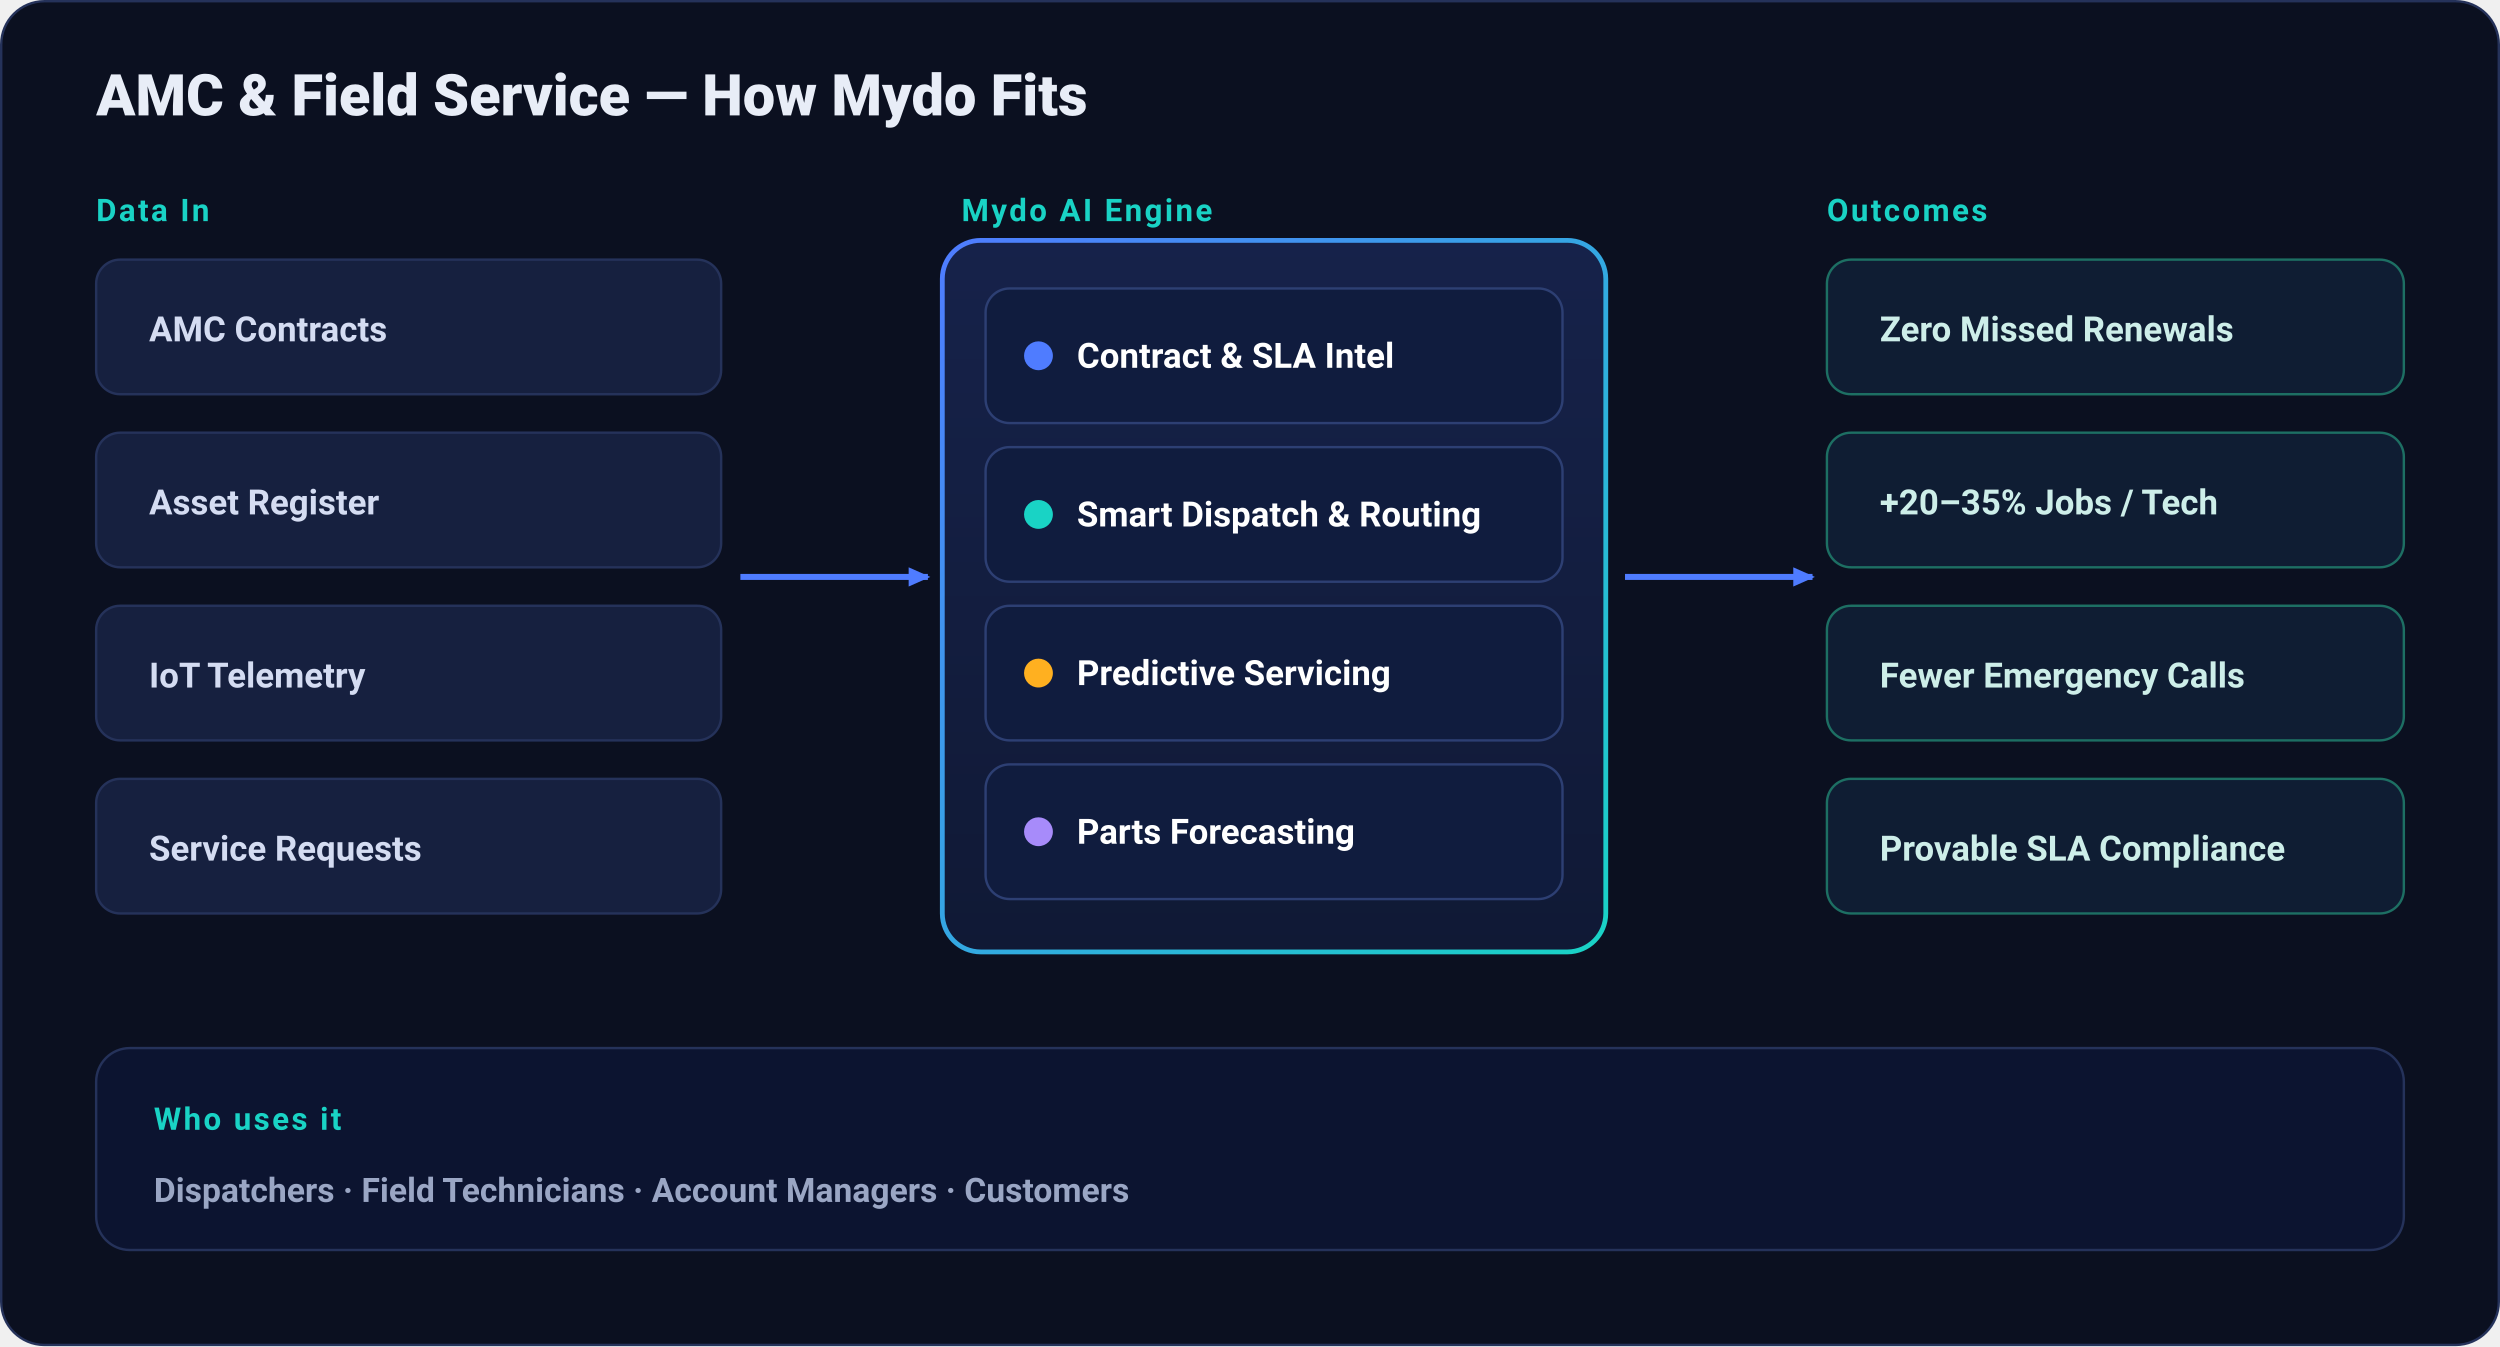
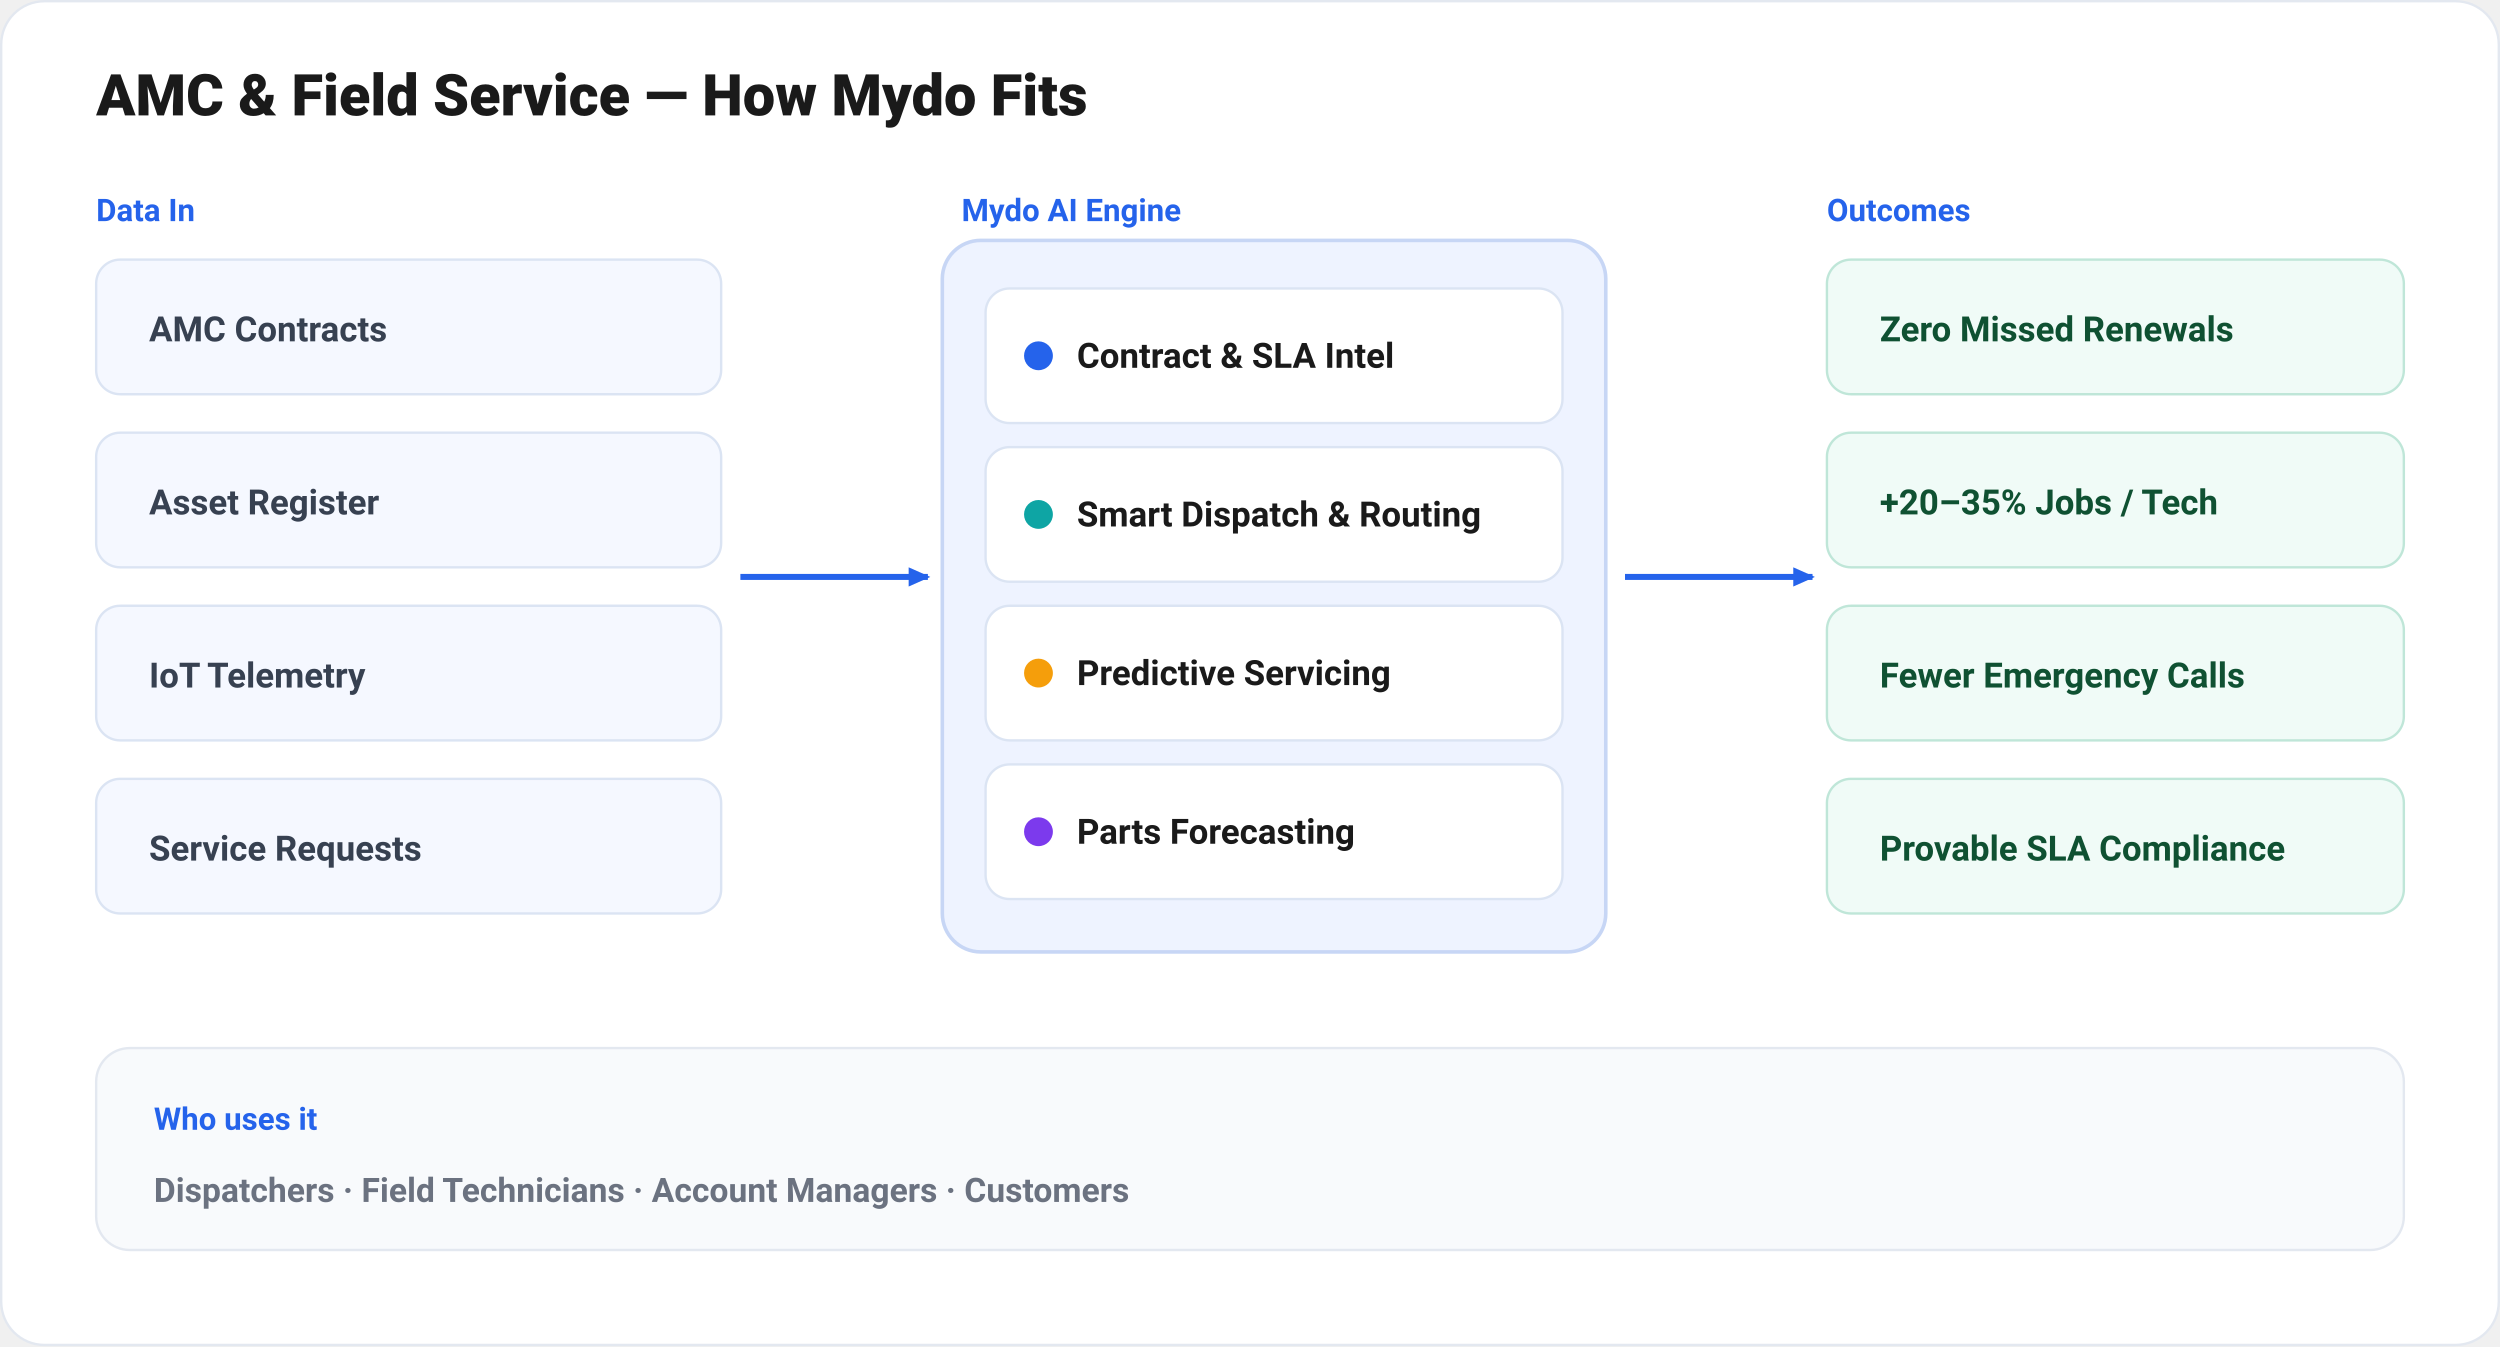
<svg xmlns="http://www.w3.org/2000/svg" viewBox="0 0 1040 560" font-family="Segoe UI, Roboto, Helvetica, Arial, sans-serif">
-   <defs>
-     <linearGradient id="g-brand" x1="0" y1="0" x2="1" y2="1">
-       <stop offset="0" stop-color="#4f7cff" />
-       <stop offset="1" stop-color="#19d3c5" />
-     </linearGradient>
-     <linearGradient id="g-engine" x1="0" y1="0" x2="0" y2="1">
-       <stop offset="0" stop-color="#16224a" />
-       <stop offset="1" stop-color="#101935" />
-     </linearGradient>
-     <marker id="arrow" markerWidth="12" markerHeight="12" refX="8" refY="4" orient="auto" markerUnits="userSpaceOnUse">
-       <path d="M0,0 L9,4 L0,8 Z" fill="#4f7cff" />
-     </marker>
-     <style>
-       .title{fill:#e8edf7;font-size:24px;font-weight:800}.col{fill:#19d3c5;font-size:13px;font-weight:700;letter-spacing:1px;text-transform:uppercase}
-       .node{fill:#16203f;stroke:#25325a}.nlabel{fill:#d4dcf2;font-size:14.5px;font-weight:600}
-       .chip{fill:#101c3e;stroke:#2d3f73}.clabel{fill:#fff;font-size:14.5px;font-weight:700}
-       .out{fill:#0f1d33;stroke:#1d6f63}.olabel{fill:#cdeee9;font-size:14.5px;font-weight:600}
-       .users{fill:#9aa6c4;font-size:14px;font-weight:600}
-     </style>
-   </defs>
-   <rect x="0.5" y="0.5" width="1039" height="559" rx="18" fill="#0b1020" stroke="#25325a" />
-   <text x="40" y="48" class="title">AMC &amp; Field Service — How Mydo Fits</text>
-   <text x="40" y="92" class="col">Data In</text>
-   <text x="400" y="92" class="col">Mydo AI Engine</text>
-   <text x="760" y="92" class="col">Outcomes</text>
-   <rect x="40" y="108" width="260" height="56" rx="10" class="node" />
-   <text x="62" y="142" class="nlabel">AMC Contracts</text>
-   <rect x="40" y="180" width="260" height="56" rx="10" class="node" />
-   <text x="62" y="214" class="nlabel">Asset Register</text>
-   <rect x="40" y="252" width="260" height="56" rx="10" class="node" />
-   <text x="62" y="286" class="nlabel">IoT Telemetry</text>
-   <rect x="40" y="324" width="260" height="56" rx="10" class="node" />
-   <text x="62" y="358" class="nlabel">Service Requests</text>
-   <line x1="308" y1="240" x2="386" y2="240" stroke="#4f7cff" stroke-width="2.5" marker-end="url(#arrow)" />
-   <rect x="392" y="100" width="276" height="296" rx="16" fill="url(#g-engine)" stroke="url(#g-brand)" stroke-width="2" />
-   <rect x="410" y="120" width="240" height="56" rx="10" class="chip" />
-   <circle cx="432" cy="148" r="6" fill="#4f7cff" />
-   <text x="448" y="153" class="clabel">Contract &amp; SLA Intel</text>
-   <rect x="410" y="186" width="240" height="56" rx="10" class="chip" />
-   <circle cx="432" cy="214" r="6" fill="#19d3c5" />
-   <text x="448" y="219" class="clabel">Smart Dispatch &amp; Routing</text>
-   <rect x="410" y="252" width="240" height="56" rx="10" class="chip" />
-   <circle cx="432" cy="280" r="6" fill="#ffb020" />
-   <text x="448" y="285" class="clabel">Predictive Servicing</text>
-   <rect x="410" y="318" width="240" height="56" rx="10" class="chip" />
-   <circle cx="432" cy="346" r="6" fill="#a78bfa" />
-   <text x="448" y="351" class="clabel">Parts Forecasting</text>
-   <line x1="676" y1="240" x2="754" y2="240" stroke="#4f7cff" stroke-width="2.5" marker-end="url(#arrow)" />
-   <rect x="760" y="108" width="240" height="56" rx="10" class="out" />
-   <text x="782" y="142" class="olabel">Zero Missed Renewals</text>
-   <rect x="760" y="180" width="240" height="56" rx="10" class="out" />
-   <text x="782" y="214" class="olabel">+20–35% Jobs / Tech</text>
-   <rect x="760" y="252" width="240" height="56" rx="10" class="out" />
-   <text x="782" y="286" class="olabel">Fewer Emergency Calls</text>
-   <rect x="760" y="324" width="240" height="56" rx="10" class="out" />
-   <text x="782" y="358" class="olabel">Provable SLA Compliance</text>
-   <rect x="40" y="436" width="960" height="84" rx="14" fill="#0c1430" stroke="#25325a" />
-   <text x="64" y="470" class="col">Who uses it</text>
-   <text x="64" y="500" class="users">Dispatchers  ·  Field Technicians  ·  Account Managers  ·  Customers</text>
+   <defs />
+   <rect x="0.5" y="0.5" width="1039" height="559" rx="18" fill="#ffffff" stroke="#e3e8f0" />
+   <marker id="ar" markerWidth="12" markerHeight="12" refX="8" refY="4" orient="auto" markerUnits="userSpaceOnUse">
+     <path d="M0,0 L9,4 L0,8 Z" fill="#2563eb" />
+   </marker>
+   <text x="40" y="48" font-family="Segoe UI, Roboto, Helvetica, Arial, sans-serif" font-size="24" fill="#1a1a1a" font-weight="800" text-anchor="start">AMC &amp; Field Service — How Mydo Fits</text>
+   <text x="40" y="92" font-family="Segoe UI, Roboto, Helvetica, Arial, sans-serif" font-size="13" fill="#2563eb" font-weight="700" text-anchor="start">Data In</text>
+   <text x="400" y="92" font-family="Segoe UI, Roboto, Helvetica, Arial, sans-serif" font-size="13" fill="#2563eb" font-weight="700" text-anchor="start">Mydo AI Engine</text>
+   <text x="760" y="92" font-family="Segoe UI, Roboto, Helvetica, Arial, sans-serif" font-size="13" fill="#2563eb" font-weight="700" text-anchor="start">Outcomes</text>
+   <rect x="40" y="108" width="260" height="56" rx="10" fill="#f5f8ff" stroke="#dbe4f3" stroke-width="1" />
+   <text x="62" y="142" font-family="Segoe UI, Roboto, Helvetica, Arial, sans-serif" font-size="14.5" fill="#374151" font-weight="600" text-anchor="start">AMC Contracts</text>
+   <rect x="40" y="180" width="260" height="56" rx="10" fill="#f5f8ff" stroke="#dbe4f3" stroke-width="1" />
+   <text x="62" y="214" font-family="Segoe UI, Roboto, Helvetica, Arial, sans-serif" font-size="14.5" fill="#374151" font-weight="600" text-anchor="start">Asset Register</text>
+   <rect x="40" y="252" width="260" height="56" rx="10" fill="#f5f8ff" stroke="#dbe4f3" stroke-width="1" />
+   <text x="62" y="286" font-family="Segoe UI, Roboto, Helvetica, Arial, sans-serif" font-size="14.5" fill="#374151" font-weight="600" text-anchor="start">IoT Telemetry</text>
+   <rect x="40" y="324" width="260" height="56" rx="10" fill="#f5f8ff" stroke="#dbe4f3" stroke-width="1" />
+   <text x="62" y="358" font-family="Segoe UI, Roboto, Helvetica, Arial, sans-serif" font-size="14.5" fill="#374151" font-weight="600" text-anchor="start">Service Requests</text>
+   <line x1="308" y1="240" x2="386" y2="240" stroke="#2563eb" stroke-width="2.5" marker-end="url(#ar)" />
+   <rect x="392" y="100" width="276" height="296" rx="16" fill="#eef3ff" stroke="#c7d6f5" stroke-width="1.5" />
+   <rect x="410" y="120" width="240" height="56" rx="10" fill="#ffffff" stroke="#dbe4f3" stroke-width="1" />
+   <circle cx="432" cy="148" r="6" fill="#2563eb" />
+   <text x="448" y="153" font-family="Segoe UI, Roboto, Helvetica, Arial, sans-serif" font-size="14.5" fill="#1a1a1a" font-weight="700" text-anchor="start">Contract &amp; SLA Intel</text>
+   <rect x="410" y="186" width="240" height="56" rx="10" fill="#ffffff" stroke="#dbe4f3" stroke-width="1" />
+   <circle cx="432" cy="214" r="6" fill="#0ea5a4" />
+   <text x="448" y="219" font-family="Segoe UI, Roboto, Helvetica, Arial, sans-serif" font-size="14.5" fill="#1a1a1a" font-weight="700" text-anchor="start">Smart Dispatch &amp; Routing</text>
+   <rect x="410" y="252" width="240" height="56" rx="10" fill="#ffffff" stroke="#dbe4f3" stroke-width="1" />
+   <circle cx="432" cy="280" r="6" fill="#f59e0b" />
+   <text x="448" y="285" font-family="Segoe UI, Roboto, Helvetica, Arial, sans-serif" font-size="14.5" fill="#1a1a1a" font-weight="700" text-anchor="start">Predictive Servicing</text>
+   <rect x="410" y="318" width="240" height="56" rx="10" fill="#ffffff" stroke="#dbe4f3" stroke-width="1" />
+   <circle cx="432" cy="346" r="6" fill="#7c3aed" />
+   <text x="448" y="351" font-family="Segoe UI, Roboto, Helvetica, Arial, sans-serif" font-size="14.5" fill="#1a1a1a" font-weight="700" text-anchor="start">Parts Forecasting</text>
+   <line x1="676" y1="240" x2="754" y2="240" stroke="#2563eb" stroke-width="2.5" marker-end="url(#ar)" />
+   <rect x="760" y="108" width="240" height="56" rx="10" fill="#f0fbf7" stroke="#bfe6d8" stroke-width="1" />
+   <text x="782" y="142" font-family="Segoe UI, Roboto, Helvetica, Arial, sans-serif" font-size="14.5" fill="#0f5132" font-weight="600" text-anchor="start">Zero Missed Renewals</text>
+   <rect x="760" y="180" width="240" height="56" rx="10" fill="#f0fbf7" stroke="#bfe6d8" stroke-width="1" />
+   <text x="782" y="214" font-family="Segoe UI, Roboto, Helvetica, Arial, sans-serif" font-size="14.5" fill="#0f5132" font-weight="600" text-anchor="start">+20–35% Jobs / Tech</text>
+   <rect x="760" y="252" width="240" height="56" rx="10" fill="#f0fbf7" stroke="#bfe6d8" stroke-width="1" />
+   <text x="782" y="286" font-family="Segoe UI, Roboto, Helvetica, Arial, sans-serif" font-size="14.5" fill="#0f5132" font-weight="600" text-anchor="start">Fewer Emergency Calls</text>
+   <rect x="760" y="324" width="240" height="56" rx="10" fill="#f0fbf7" stroke="#bfe6d8" stroke-width="1" />
+   <text x="782" y="358" font-family="Segoe UI, Roboto, Helvetica, Arial, sans-serif" font-size="14.5" fill="#0f5132" font-weight="600" text-anchor="start">Provable SLA Compliance</text>
+   <rect x="40" y="436" width="960" height="84" rx="14" fill="#f8fafc" stroke="#e3e8f0" stroke-width="1" />
+   <text x="64" y="470" font-family="Segoe UI, Roboto, Helvetica, Arial, sans-serif" font-size="13" fill="#2563eb" font-weight="700" text-anchor="start">Who uses it</text>
+   <text x="64" y="500" font-family="Segoe UI, Roboto, Helvetica, Arial, sans-serif" font-size="14" fill="#6b7280" font-weight="600" text-anchor="start">Dispatchers  ·  Field Technicians  ·  Account Managers  ·  Customers</text>
</svg>
